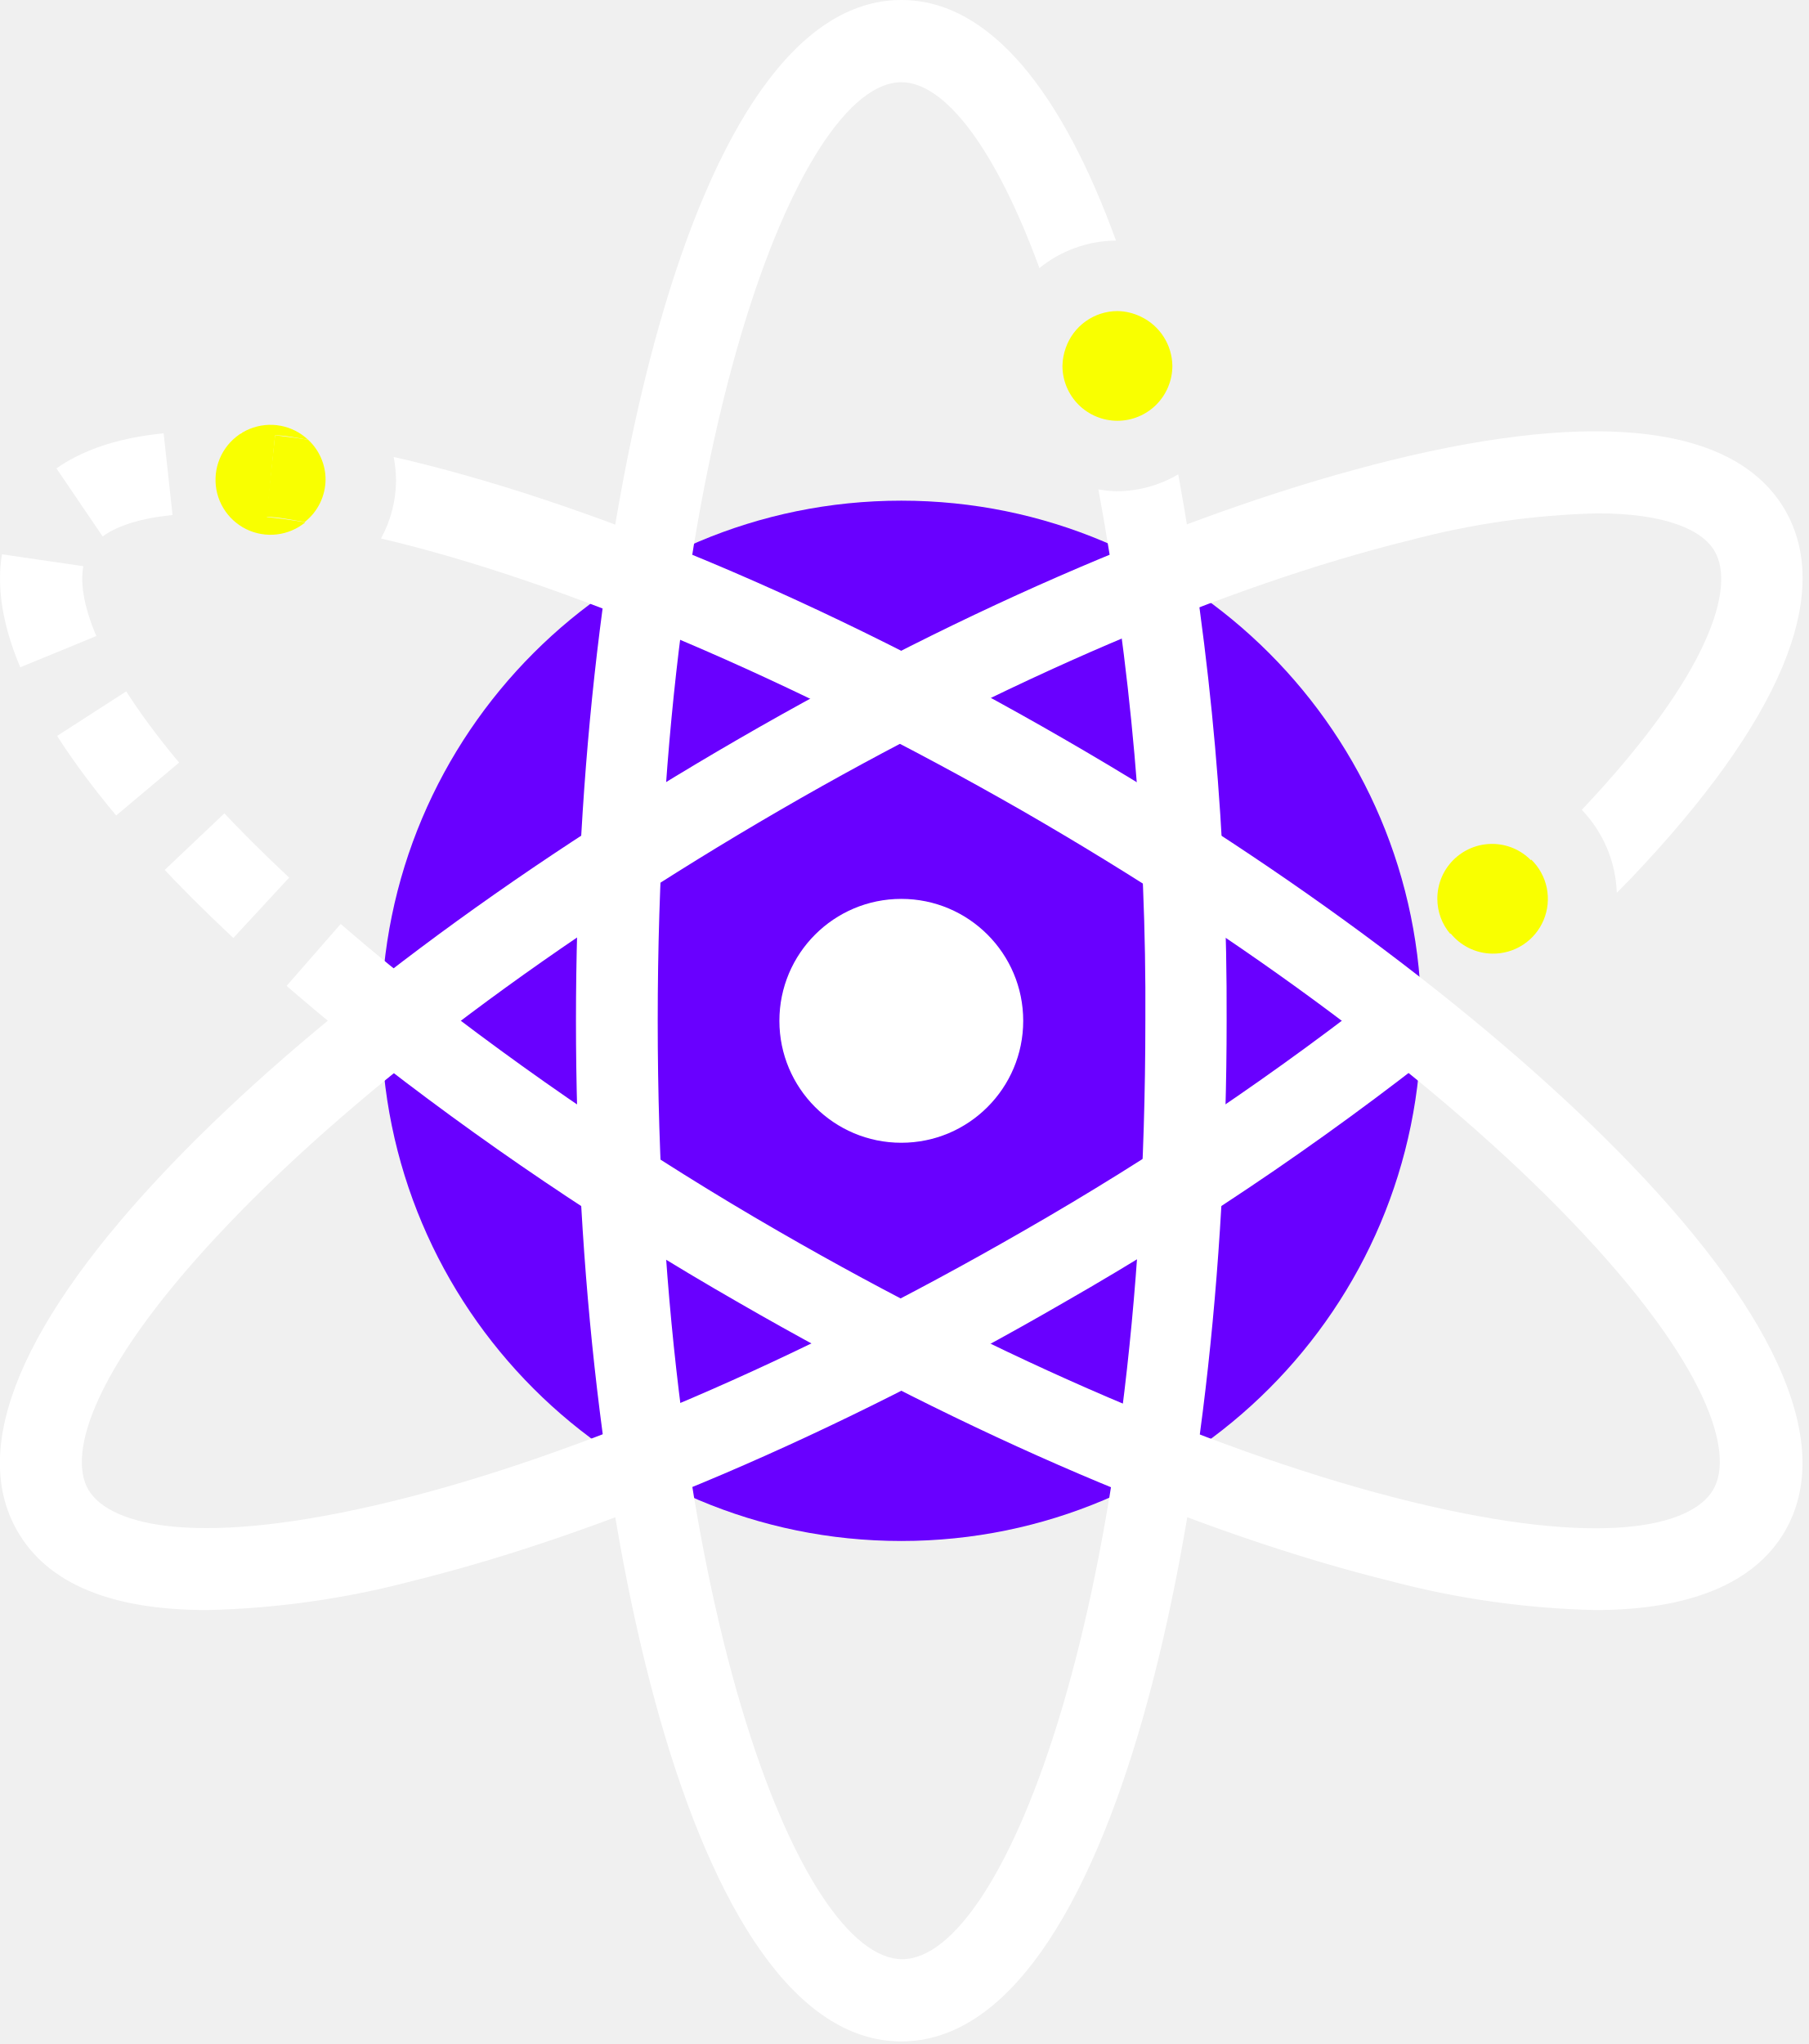
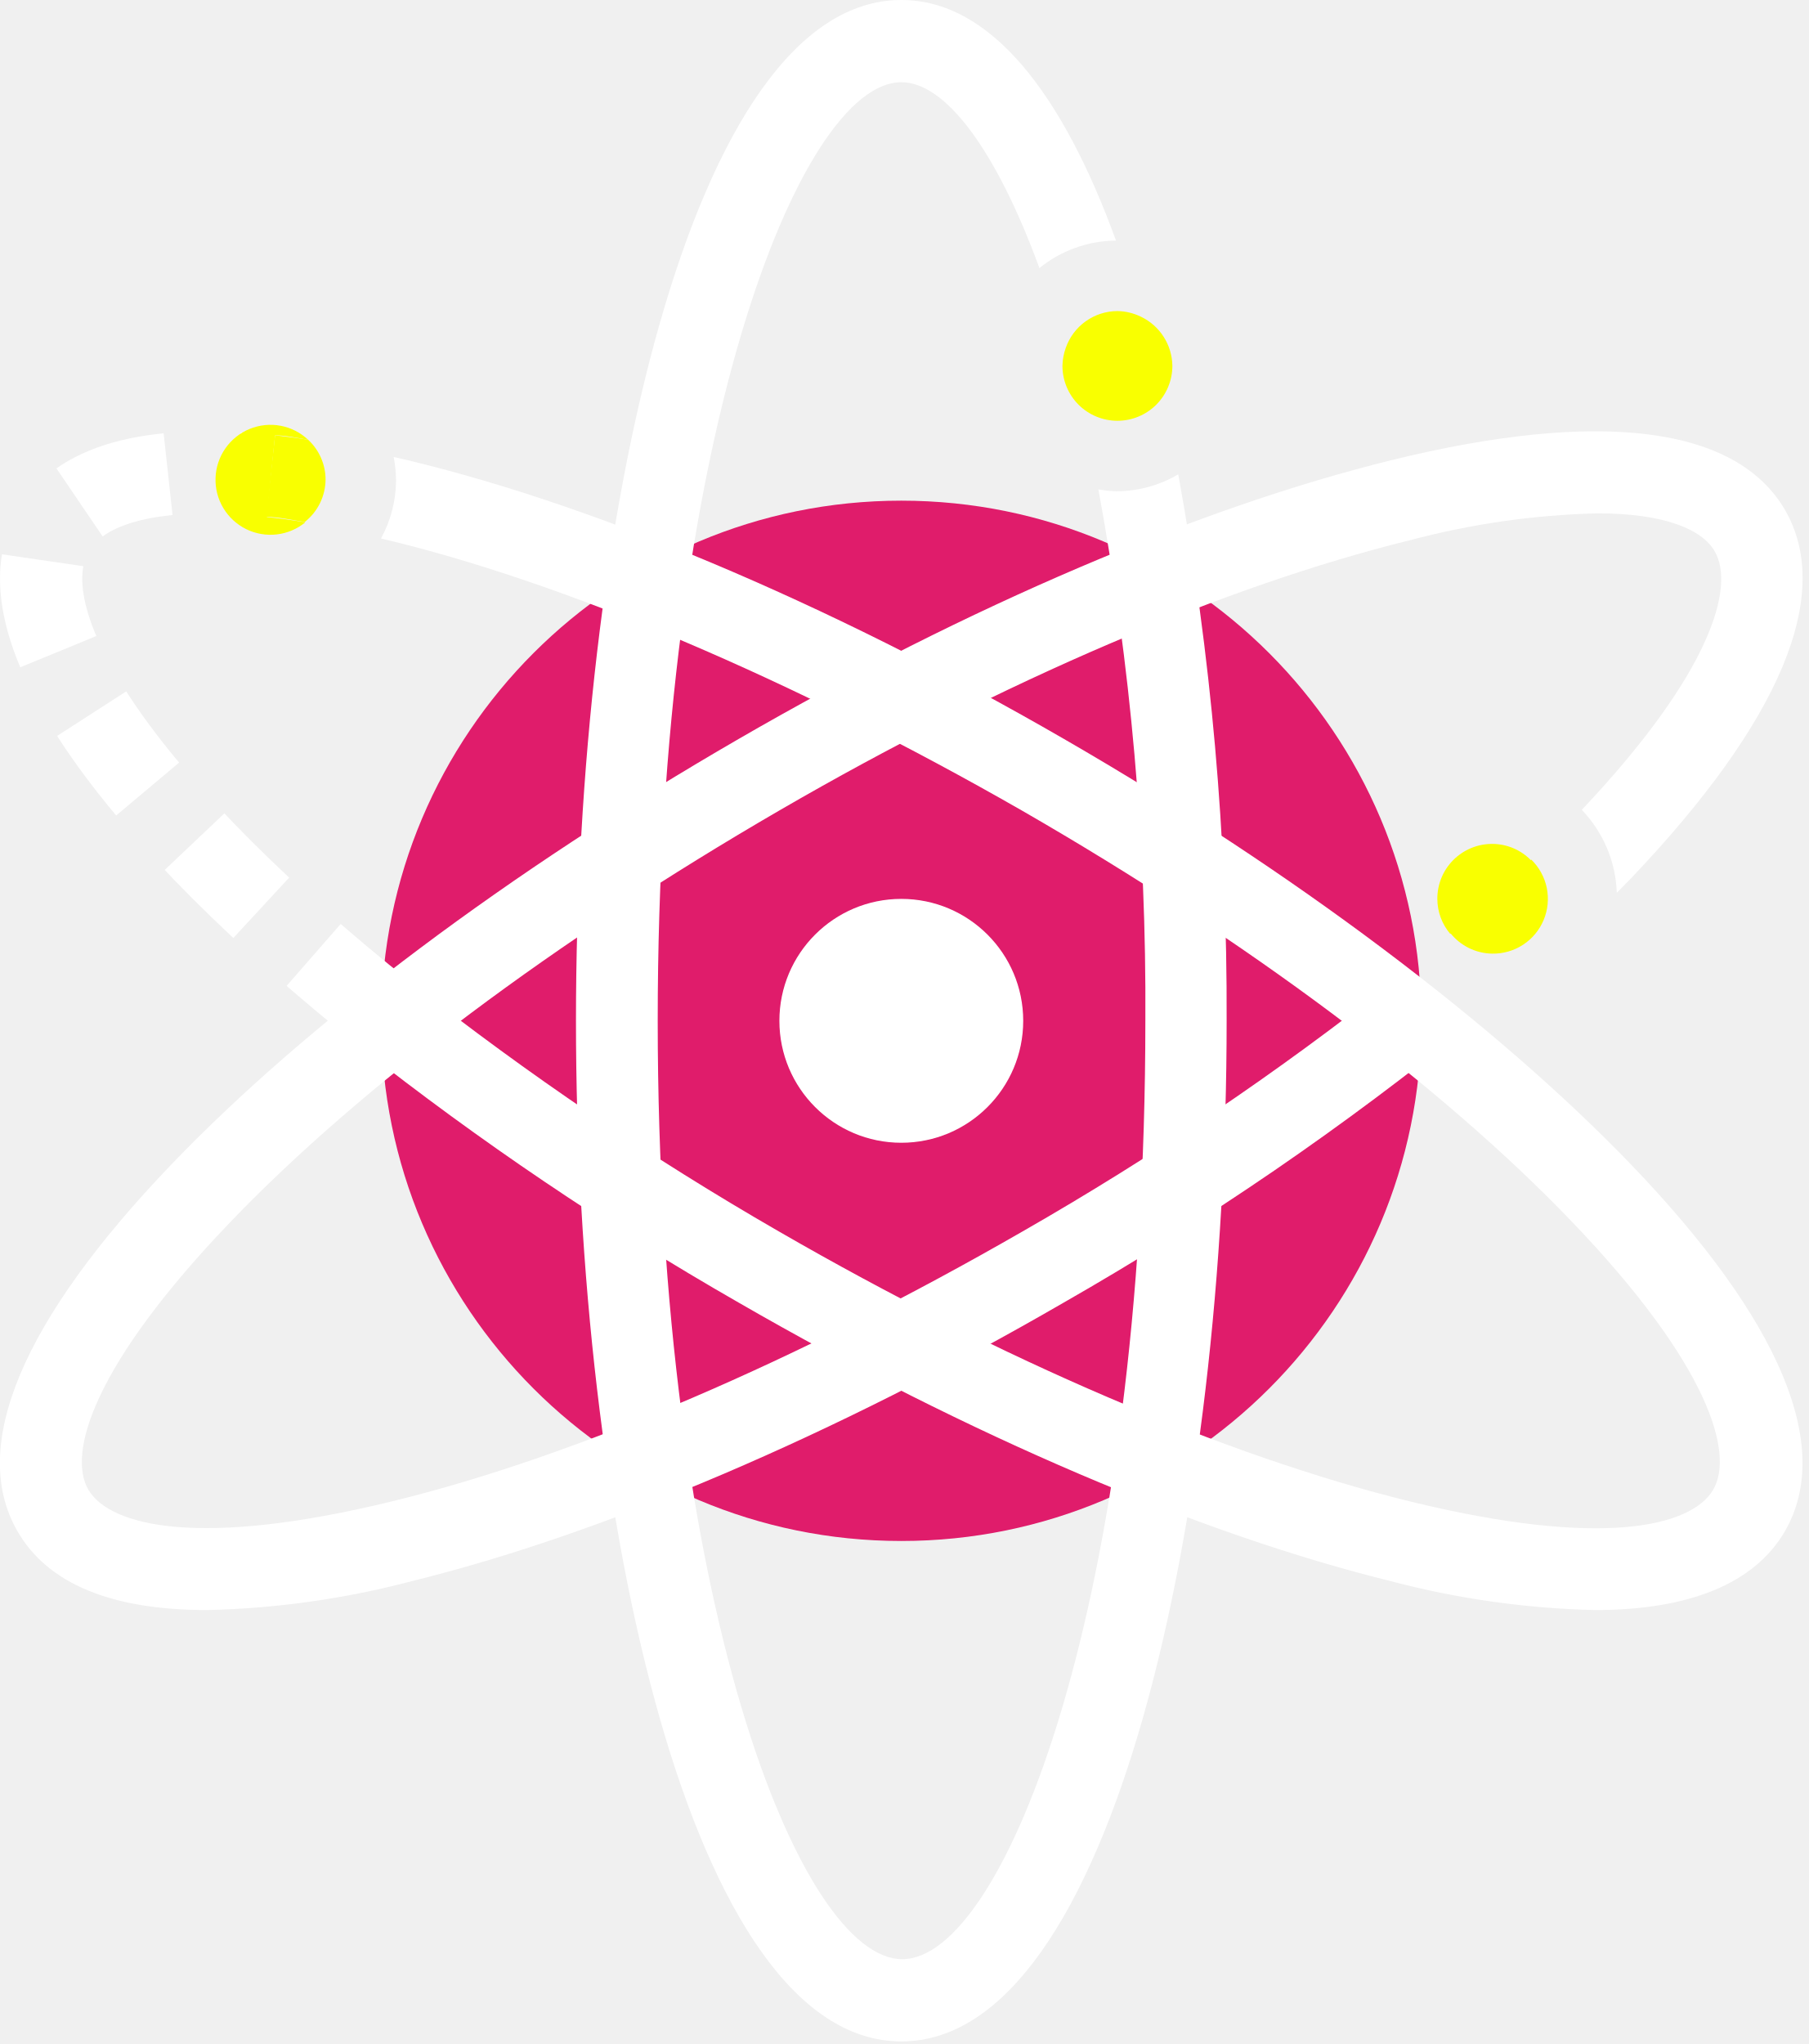
<svg xmlns="http://www.w3.org/2000/svg" width="77" height="87" viewBox="0 0 77 87" fill="none">
  <g clip-path="url(#clip0)">
-     <path d="M38.37 65.59C50.598 65.59 60.51 55.678 60.51 43.45C60.51 31.223 50.598 21.31 38.37 21.31C26.142 21.31 16.23 31.223 16.23 43.45C16.23 55.678 26.142 65.59 38.37 65.59Z" fill="#6900FF" />
+     <path d="M38.37 65.59C50.598 65.59 60.51 55.678 60.51 43.45C60.51 31.223 50.598 21.31 38.37 21.31C26.142 21.31 16.23 31.223 16.23 43.45C16.23 55.678 26.142 65.59 38.37 65.59Z" fill="#E01C6B" />
    <path d="M38.37 48.64C41.236 48.64 43.56 46.316 43.56 43.45C43.56 40.584 41.236 38.26 38.37 38.26C35.504 38.26 33.18 40.584 33.18 43.45C33.18 46.316 35.504 48.64 38.37 48.64Z" fill="white" />
    <path d="M16.43 43.2C5.82 34.75 -0.08 26.65 2.26 22.6C3.49 20.47 6.81 19.75 11.52 20.27" stroke="white" stroke-width="3.5" stroke-miterlimit="10" stroke-dasharray="4 3" />
    <path d="M47.54 20.91C47.278 20.904 47.017 20.877 46.76 20.83C48.137 28.29 48.807 35.864 48.76 43.45C48.76 68.2 42.76 83.39 38.41 83.39C34.06 83.39 28 68.2 28 43.45C28 18.7 34.05 3.5 38.37 3.5C40.22 3.5 42.37 6.29 44.25 11.41C45.173 10.662 46.322 10.25 47.51 10.24C45.24 4 42.18 0 38.37 0C29.37 0 24.52 22.38 24.52 43.45C24.52 64.52 29.37 86.89 38.37 86.89C47.37 86.89 52.22 64.51 52.22 43.45C52.25 35.65 51.561 27.863 50.16 20.19C49.366 20.658 48.462 20.906 47.54 20.91Z" fill="white" />
    <path d="M48.57 13.48C48.258 13.328 47.917 13.245 47.57 13.24C47.086 13.242 46.614 13.394 46.22 13.675C45.826 13.956 45.529 14.353 45.37 14.81C45.283 15.054 45.236 15.311 45.23 15.57C45.23 16.191 45.477 16.786 45.915 17.225C46.354 17.663 46.949 17.91 47.57 17.91C48.191 17.91 48.786 17.663 49.225 17.225C49.663 16.786 49.91 16.191 49.91 15.57C49.904 15.131 49.775 14.703 49.538 14.334C49.302 13.964 48.966 13.668 48.57 13.48Z" fill="#F9FF00" />
    <path d="M76 21.72C73.93 18.14 68.13 17.4 59.22 19.59C51.1 21.59 41.22 25.8 31.45 31.45C21.68 37.1 13.08 43.53 7.29 49.57C0.94 56.19 -1.33 61.57 0.74 65.17C2.03 67.41 4.74 68.53 8.82 68.53C11.762 68.463 14.685 68.05 17.53 67.3C25.65 65.3 35.53 61.09 45.29 55.44C51.408 51.943 57.231 47.953 62.7 43.51C61.424 43.313 60.264 42.655 59.44 41.66C54.415 45.634 49.1 49.228 43.54 52.41C34 57.9 24.5 62 16.7 63.9C8.53 65.9 4.7 64.97 3.77 63.42C2.84 61.87 4 58.06 9.82 52C15.39 46.2 23.69 40 33.19 34.49C42.69 28.98 52.24 24.91 60 23C62.612 22.303 65.297 21.917 68 21.85C70.9 21.85 72.48 22.55 73 23.47C73.88 24.99 72.82 28.67 67.34 34.47C68.255 35.423 68.785 36.68 68.83 38L69.44 37.38C75.8 30.7 78.06 25.31 76 21.72Z" fill="white" />
    <path d="M63.52 35.92C63.213 35.92 62.909 35.98 62.626 36.098C62.343 36.216 62.085 36.389 61.869 36.606C61.652 36.823 61.481 37.081 61.364 37.365C61.248 37.649 61.189 37.953 61.19 38.26C61.191 38.806 61.386 39.334 61.74 39.75C62.96 38.75 64.12 37.66 65.19 36.63C64.974 36.405 64.715 36.226 64.428 36.104C64.141 35.982 63.832 35.919 63.52 35.92Z" fill="#F9FF00" />
    <path d="M63.52 40.59C63.988 40.599 64.447 40.468 64.839 40.212C65.23 39.957 65.536 39.59 65.716 39.158C65.896 38.727 65.942 38.251 65.849 37.793C65.755 37.335 65.525 36.916 65.19 36.59C64.12 37.59 62.96 38.66 61.74 39.71C61.953 39.979 62.224 40.198 62.531 40.35C62.839 40.502 63.177 40.584 63.52 40.59Z" fill="#F9FF00" />
    <path d="M69.44 49.57C63.66 43.57 55.08 37.1 45.29 31.45C35.15 25.59 24.89 21.3 16.76 19.45C16.823 19.78 16.857 20.114 16.86 20.45C16.855 21.314 16.635 22.163 16.22 22.92C23.96 24.74 33.77 28.92 43.54 34.52C53.05 40 61.35 46.19 66.92 52C72.74 58.07 73.86 61.88 72.92 63.43C71.98 64.98 68.2 65.91 60 63.9C52.2 61.98 42.66 57.9 33.15 52.41C27.691 49.265 22.468 45.729 17.52 41.83L15.34 44.57C20.432 48.585 25.813 52.218 31.44 55.44C41.23 61.09 51.09 65.3 59.21 67.3C62.051 68.05 64.972 68.463 67.91 68.53C71.91 68.53 74.7 67.4 75.99 65.17C78.06 61.58 75.8 56.19 69.44 49.57Z" fill="white" />
    <path d="M11.71 18.53C12.17 18.53 12.64 18.64 13.12 18.72C12.793 18.411 12.383 18.203 11.94 18.121C11.498 18.039 11.041 18.087 10.624 18.258C10.208 18.429 9.85 18.717 9.593 19.087C9.336 19.456 9.191 19.892 9.176 20.342C9.16 20.792 9.275 21.237 9.506 21.623C9.737 22.01 10.075 22.321 10.479 22.521C10.882 22.72 11.335 22.798 11.782 22.747C12.229 22.695 12.652 22.516 13 22.23C12.44 22.14 11.89 22.06 11.36 22.01L11.71 18.53Z" fill="#F9FF00" />
    <path d="M13.86 20.41C13.86 20.093 13.793 19.779 13.666 19.488C13.539 19.197 13.353 18.936 13.12 18.72C12.64 18.64 12.17 18.58 11.71 18.53L11.33 22C11.86 22 12.41 22.13 12.97 22.22C13.245 22.005 13.468 21.73 13.622 21.417C13.776 21.103 13.857 20.759 13.86 20.41Z" fill="#F9FF00" />
  </g>
  <defs>
    <clipPath id="clip0">
      <rect width="76.74" height="86.89" fill="white" />
    </clipPath>
  </defs>
</svg>
